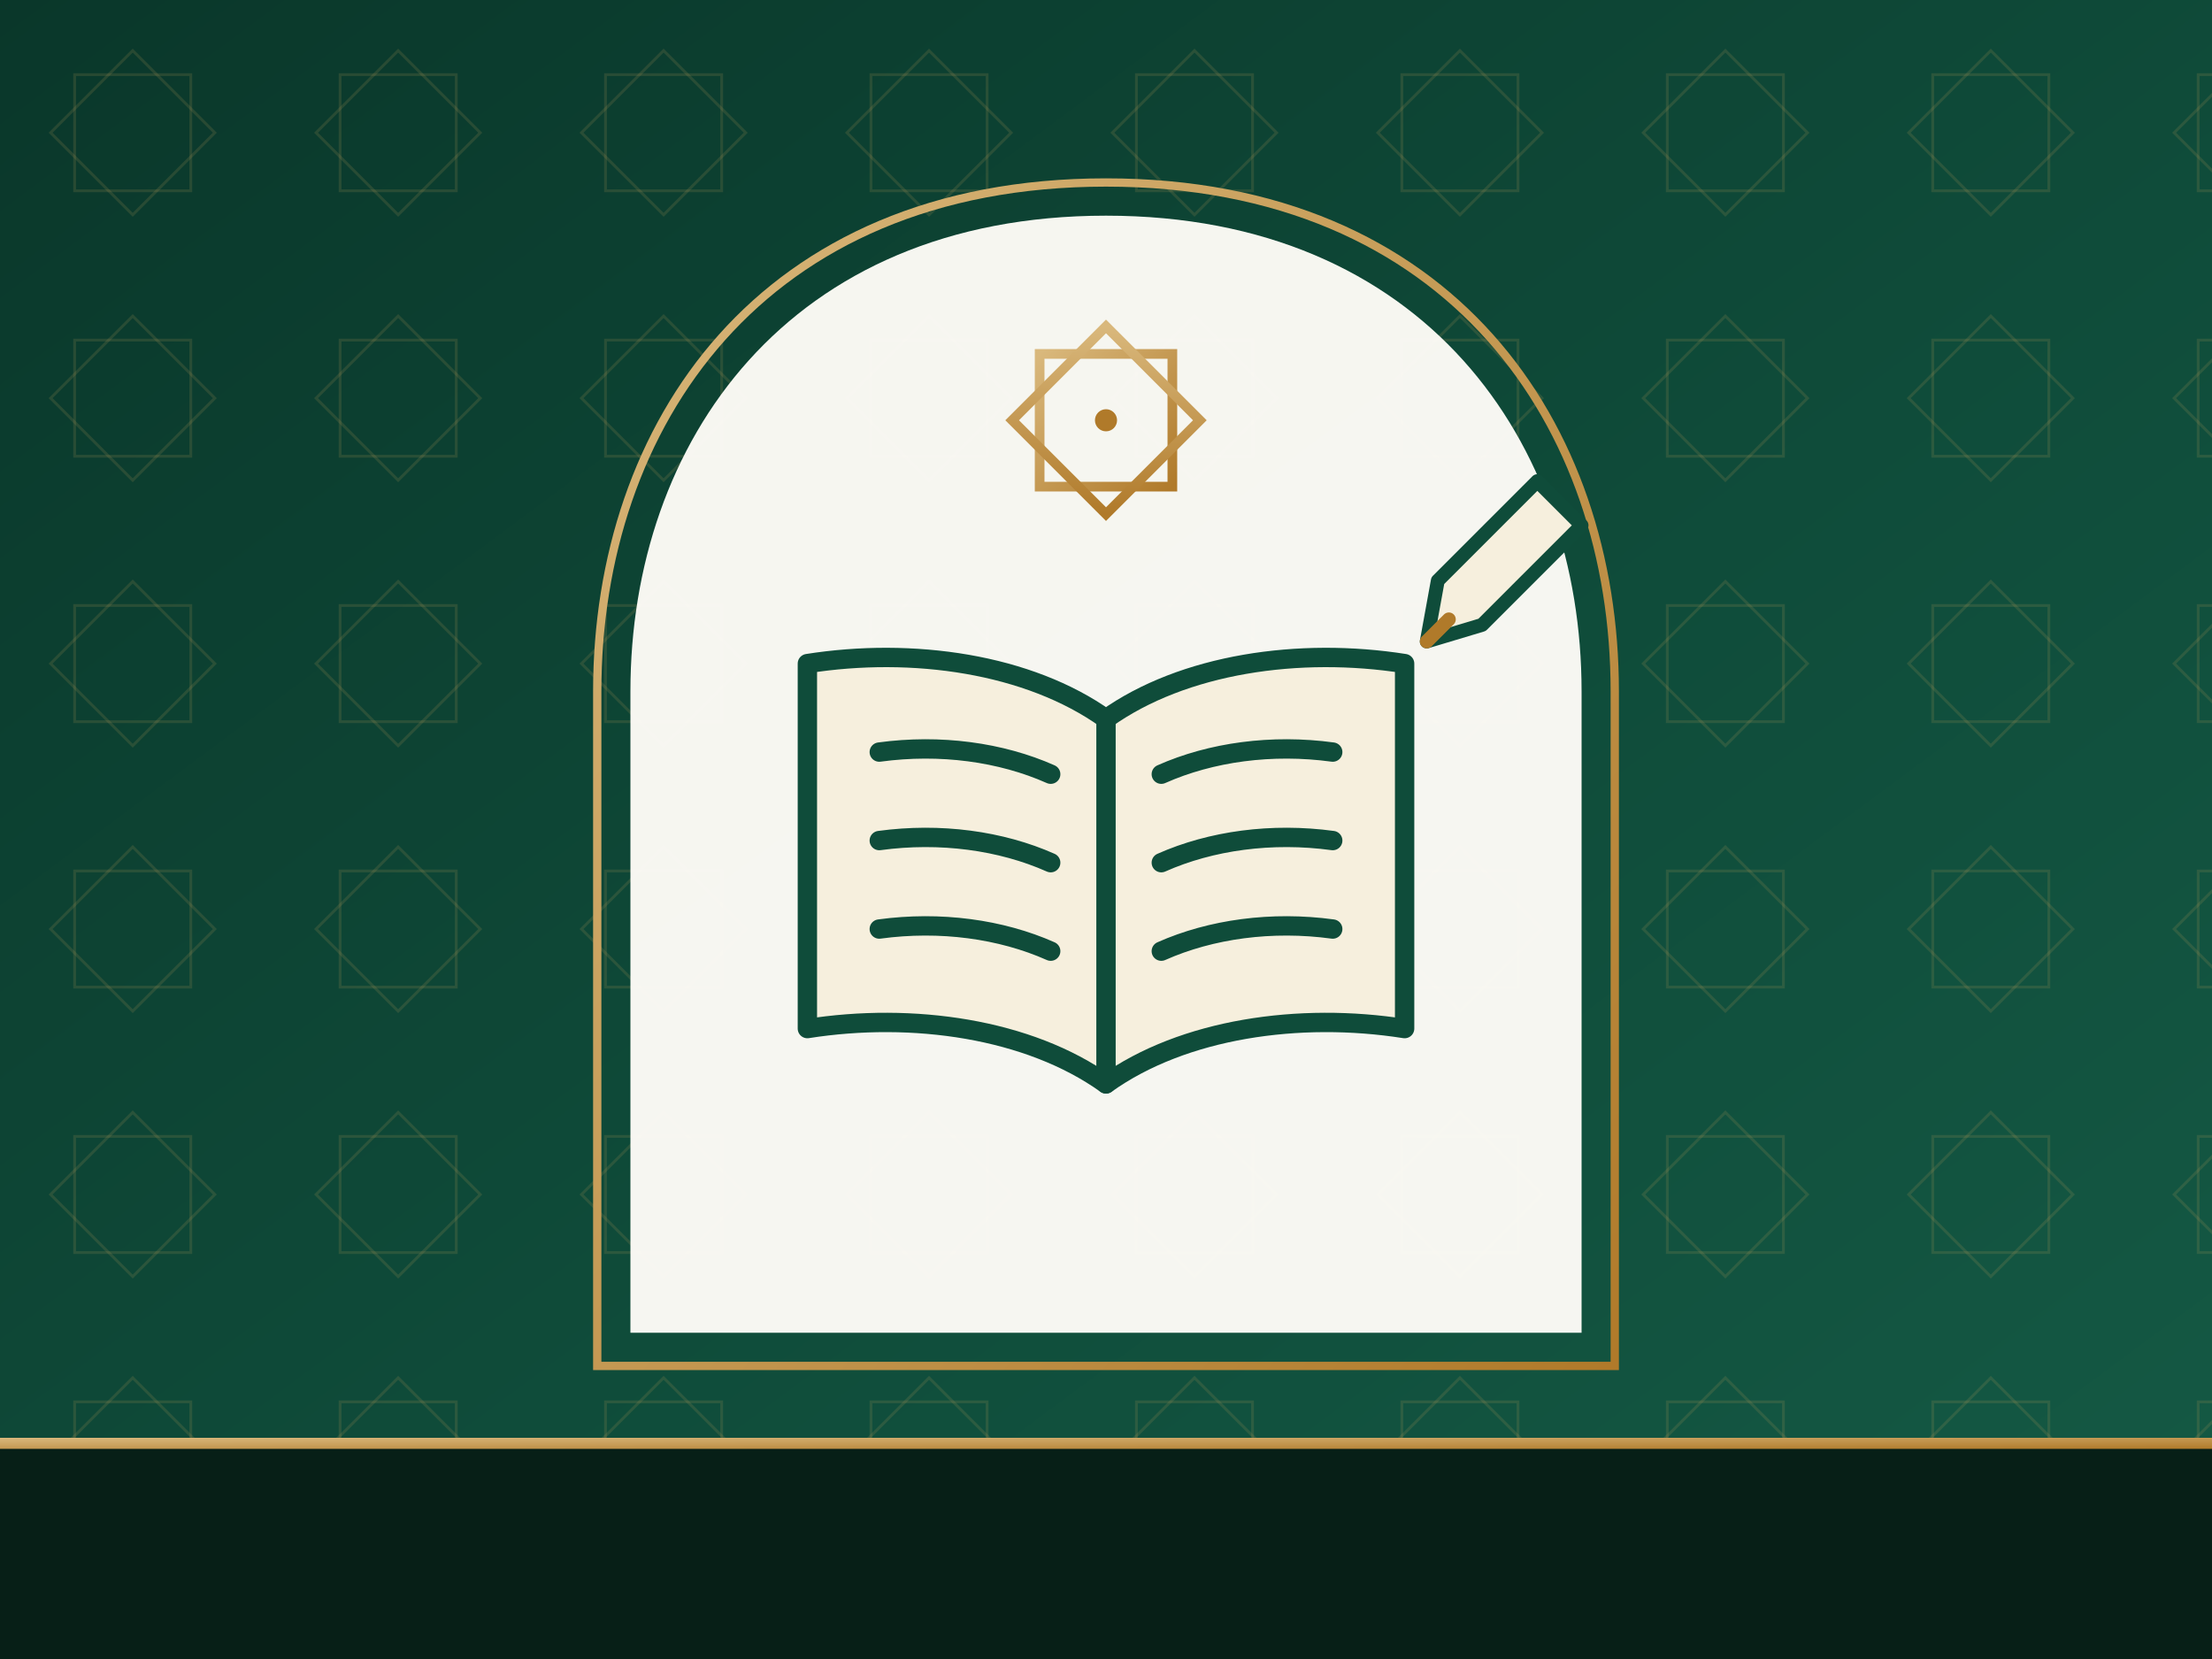
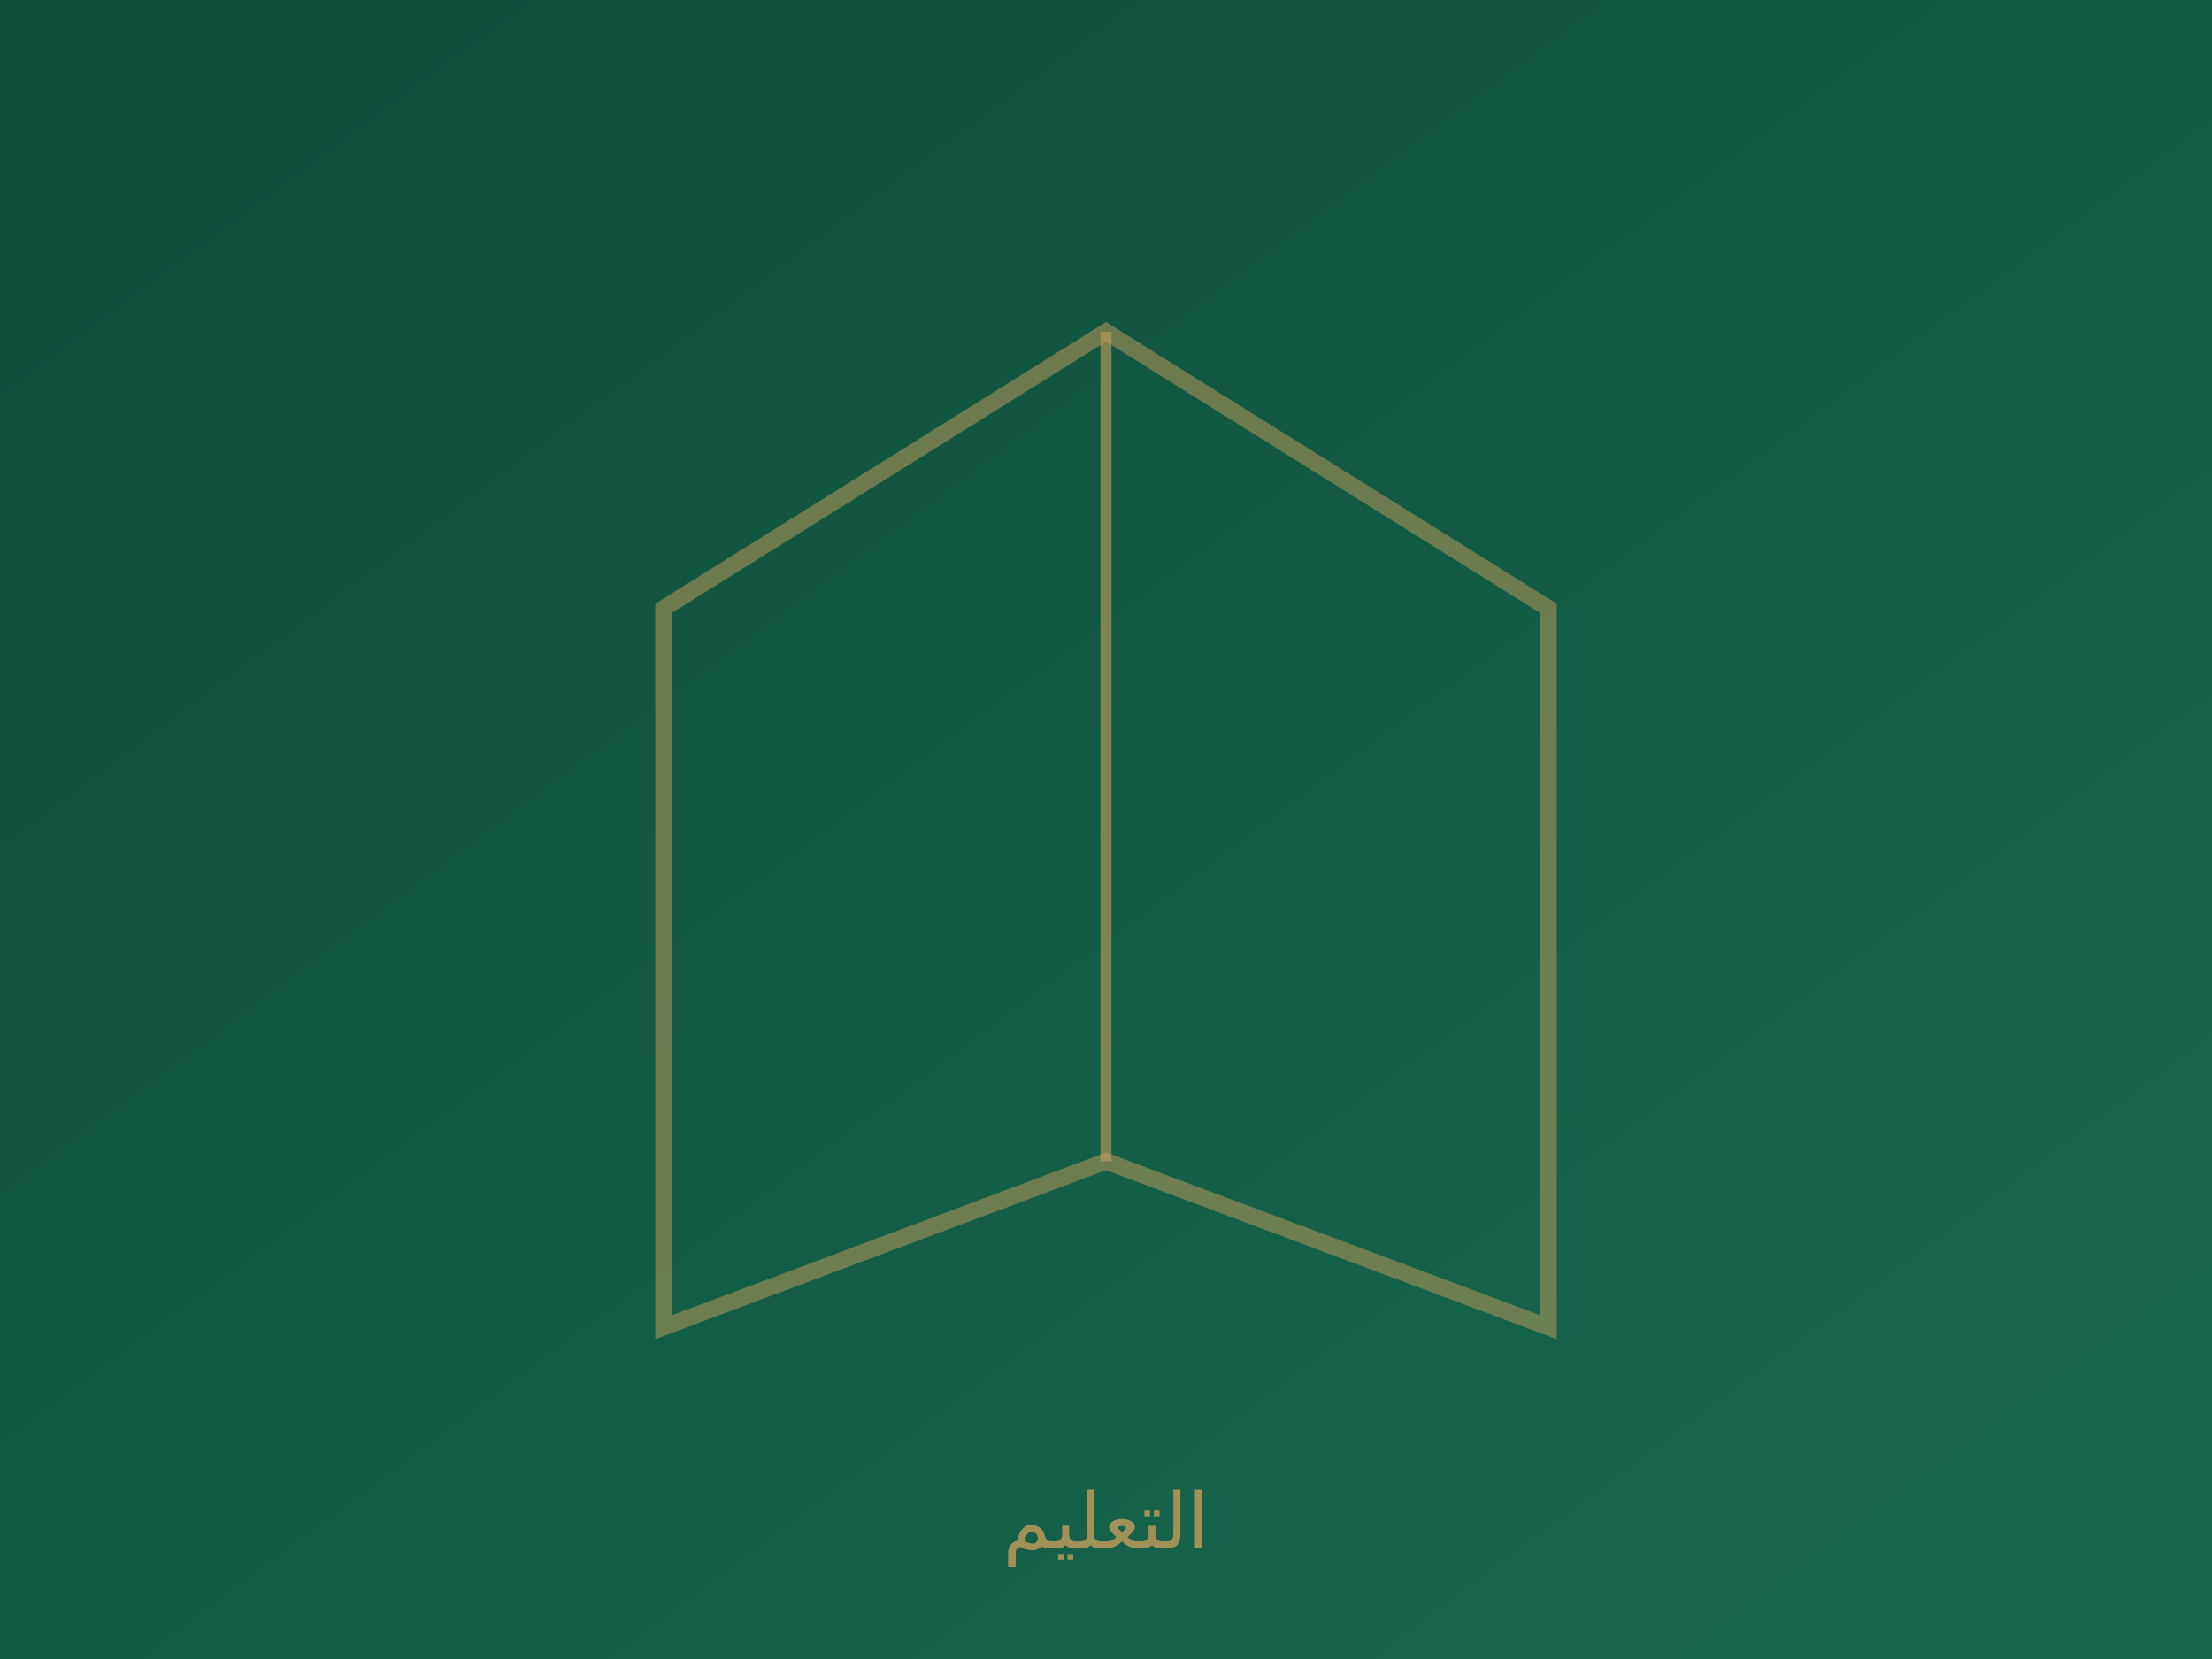
- <svg xmlns="http://www.w3.org/2000/svg" viewBox="0 0 800 600">
+ <svg xmlns="http://www.w3.org/2000/svg" viewBox="0 0 400 300">
  <defs>
    <linearGradient id="bg" x1="0" y1="0" x2="1" y2="1">
-       <stop offset="0" stop-color="#0A372A" />
-       <stop offset=".55" stop-color="#0F4C3A" />
-       <stop offset="1" stop-color="#155A45" />
-     </linearGradient>
-     <pattern id="khatam" width="96" height="96" patternUnits="userSpaceOnUse">
-       <g fill="none" stroke="#C69E5A" stroke-opacity=".16">
-         <rect x="27" y="27" width="42" height="42" />
-         <rect x="27" y="27" width="42" height="42" transform="rotate(45 48 48)" />
-       </g>
-     </pattern>
-     <linearGradient id="gold" x1="0" y1="0" x2="1" y2="1">
-       <stop offset="0" stop-color="#D9B87C" />
-       <stop offset="1" stop-color="#B07A2A" />
+       <stop offset="0" stop-color="#0F4C3A" />
+       <stop offset="1" stop-color="#17694F" />
    </linearGradient>
  </defs>
-   <rect width="800" height="600" fill="url(#bg)" />
-   <rect width="800" height="600" fill="url(#khatam)" />
-   <path d="M400 78 C 515 78 572 160 572 250 L572 482 L228 482 L228 250 C228 160 285 78 400 78 Z" fill="#FDFBF6" opacity=".97" />
-   <path d="M400 66 C 525 66 584 154 584 250 L584 494 L216 494 L216 250 C216 154 275 66 400 66 Z" fill="none" stroke="url(#gold)" stroke-width="3" />
-   <g fill="none" stroke="url(#gold)" stroke-width="3.5">
-     <rect x="376" y="128" width="48" height="48" />
-     <rect x="376" y="128" width="48" height="48" transform="rotate(45 400 152)" />
-   </g>
-   <circle cx="400" cy="152" r="4" fill="#B07A2A" />
-   <g fill="none" stroke="#0F4C3A" stroke-width="7" stroke-linecap="round" stroke-linejoin="round">
-     <path d="M400 260 C 372 240 330 234 292 240 L292 372 C 330 366 372 372 400 392 C 428 372 470 366 508 372 L508 240 C 470 234 428 240 400 260 Z" fill="#F6EFDD" />
-     <path d="M400 260 L400 392" />
-     <path d="M318 272 C 340 269 362 272 380 280 M318 304 C 340 301 362 304 380 312 M318 336 C 340 333 362 336 380 344" />
-     <path d="M482 272 C 460 269 438 272 420 280 M482 304 C 460 301 438 304 420 312 M482 336 C 460 333 438 336 420 344" />
-   </g>
-   <g stroke-linecap="round" stroke-linejoin="round">
-     <path d="M520 210 L556 174 L572 190 L536 226 L516 232 Z" fill="#F6EFDD" stroke="#0F4C3A" stroke-width="5" />
-     <path d="M516 232 L524 224" stroke="#B07A2A" stroke-width="5" />
-   </g>
-   <rect y="520" width="800" height="80" fill="#071F17" />
-   <rect y="520" width="800" height="4" fill="url(#gold)" />
+   <rect width="400" height="300" fill="url(#bg)" />
+   <path d="M200 60 L280 110 L280 240 L200 210 L120 240 L120 110 Z" fill="none" stroke="#C69E5A" stroke-width="3" opacity=".5" />
+   <line x1="200" y1="60" x2="200" y2="210" stroke="#C69E5A" stroke-width="2" opacity=".6" />
+   <text x="200" y="280" text-anchor="middle" fill="#C69E5A" font-size="14" font-family="Cairo,sans-serif" opacity=".8">التعليم</text>
</svg>
